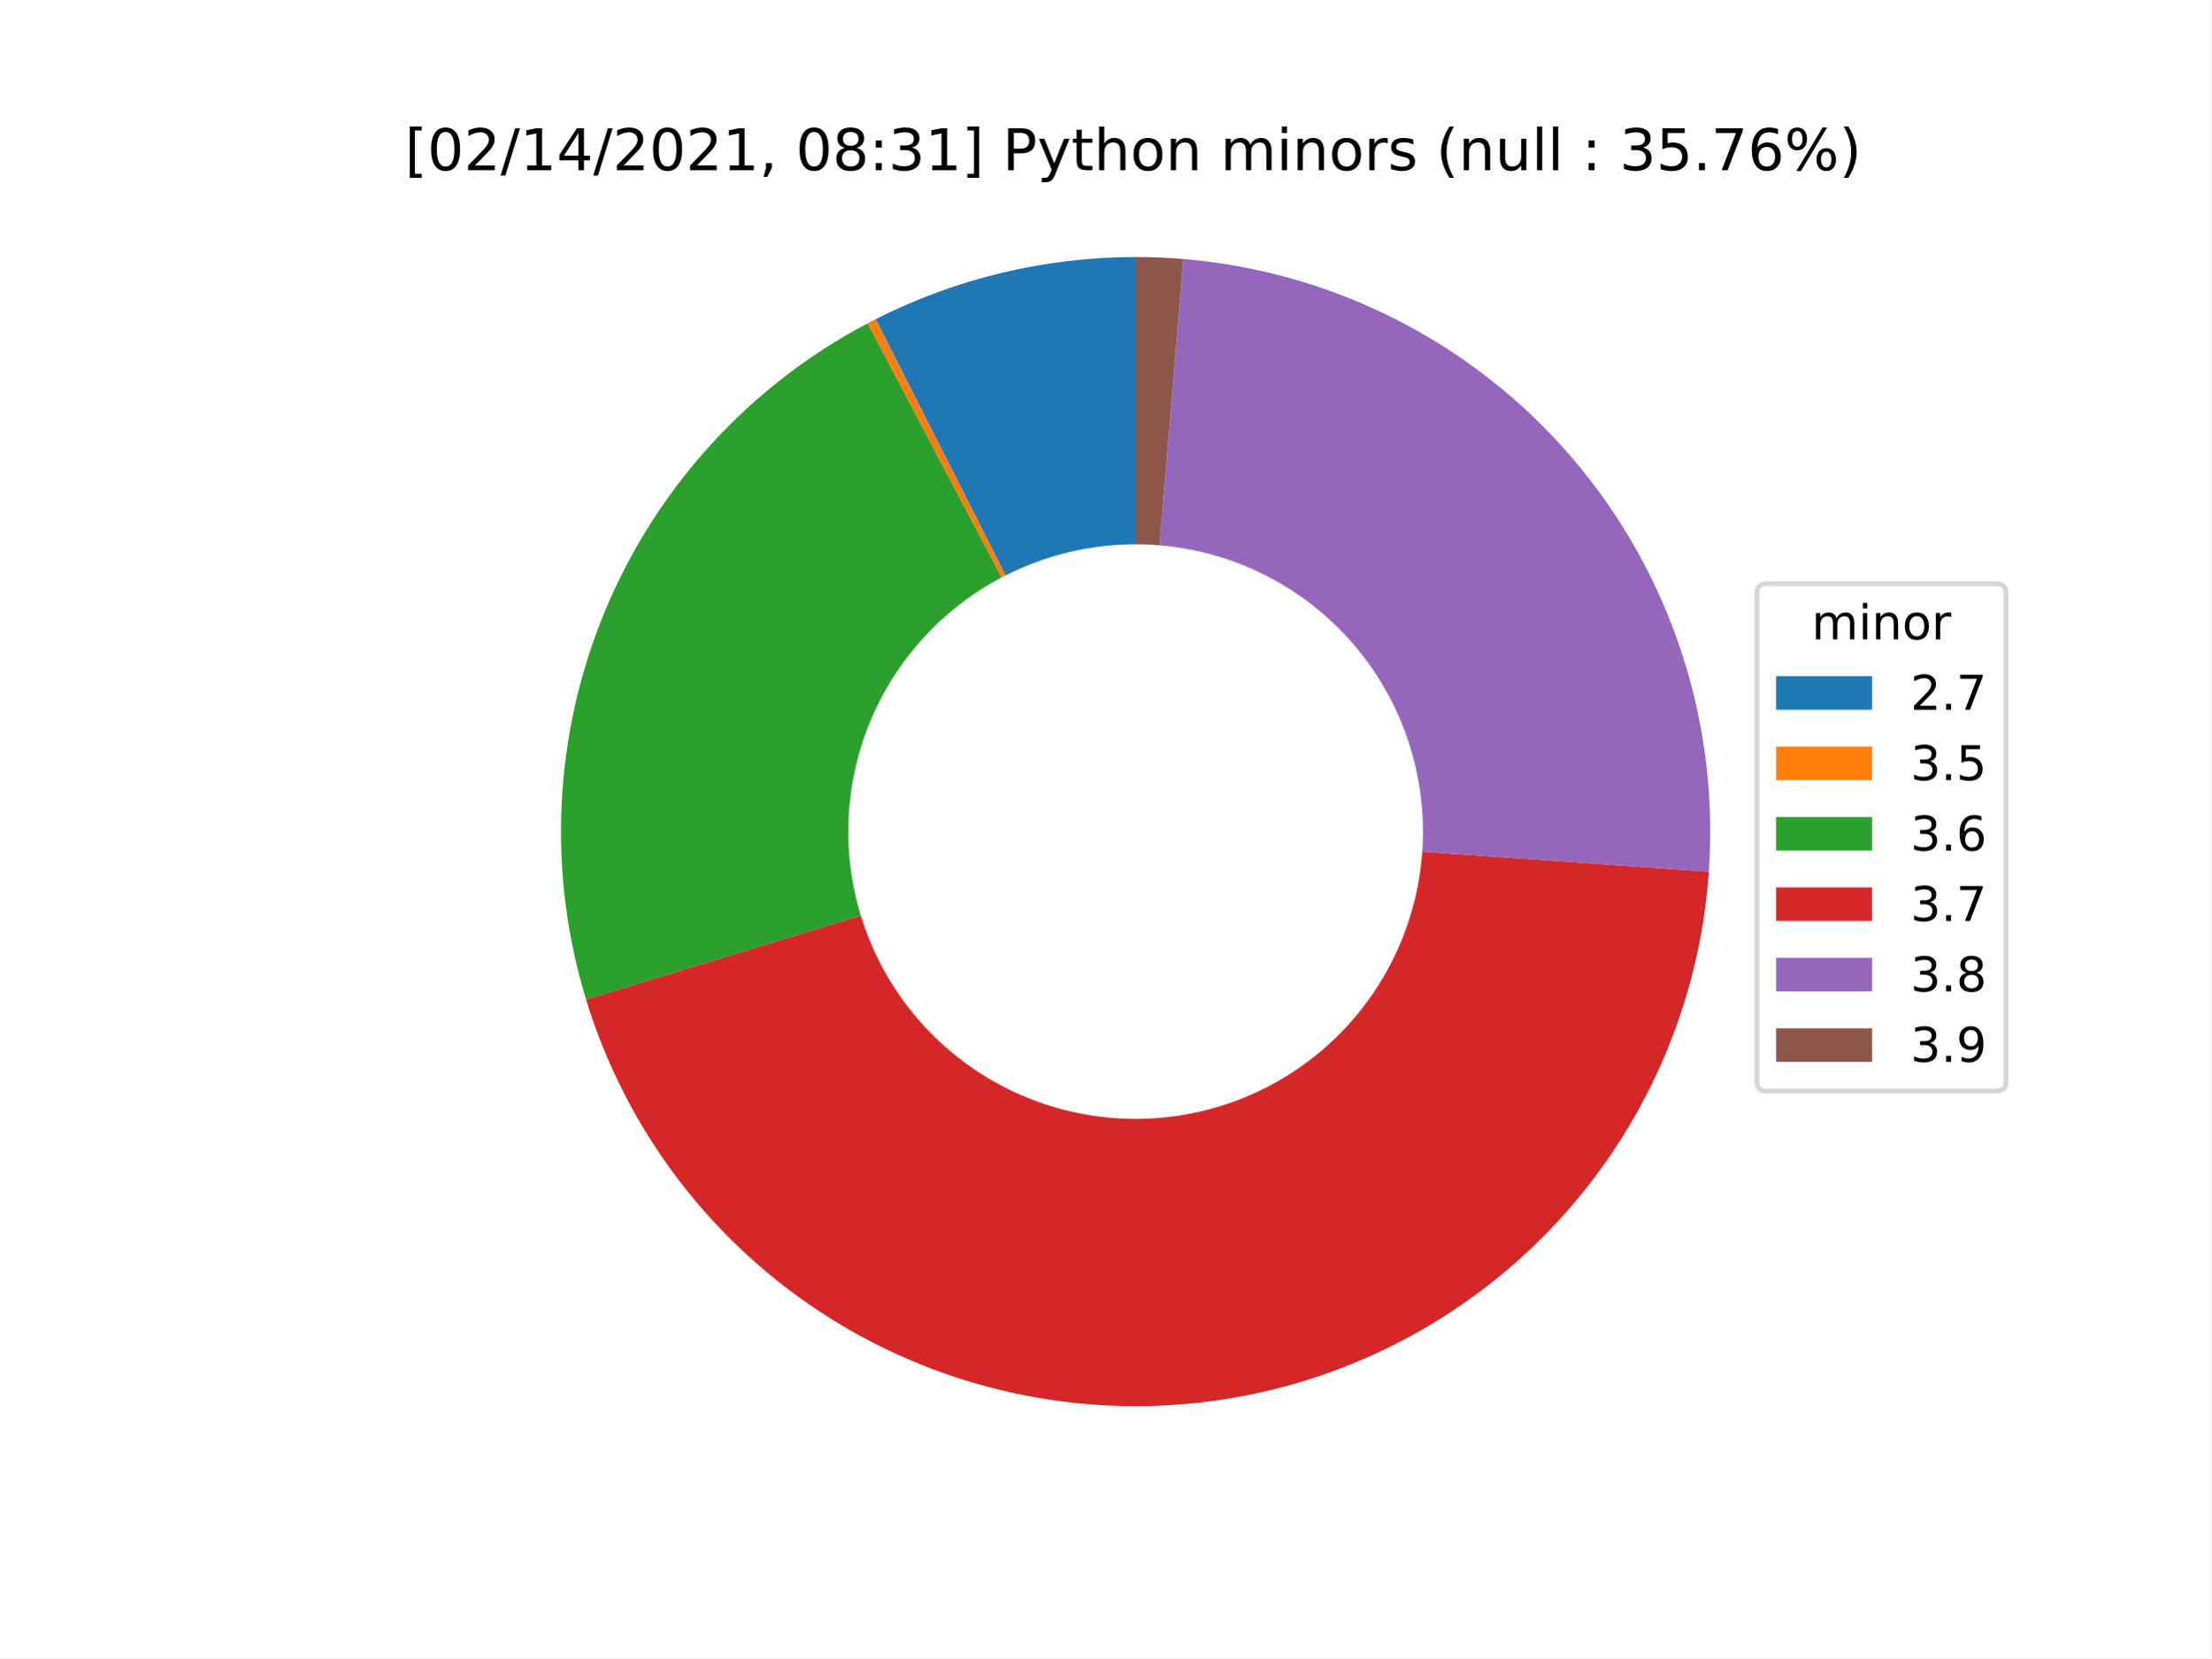
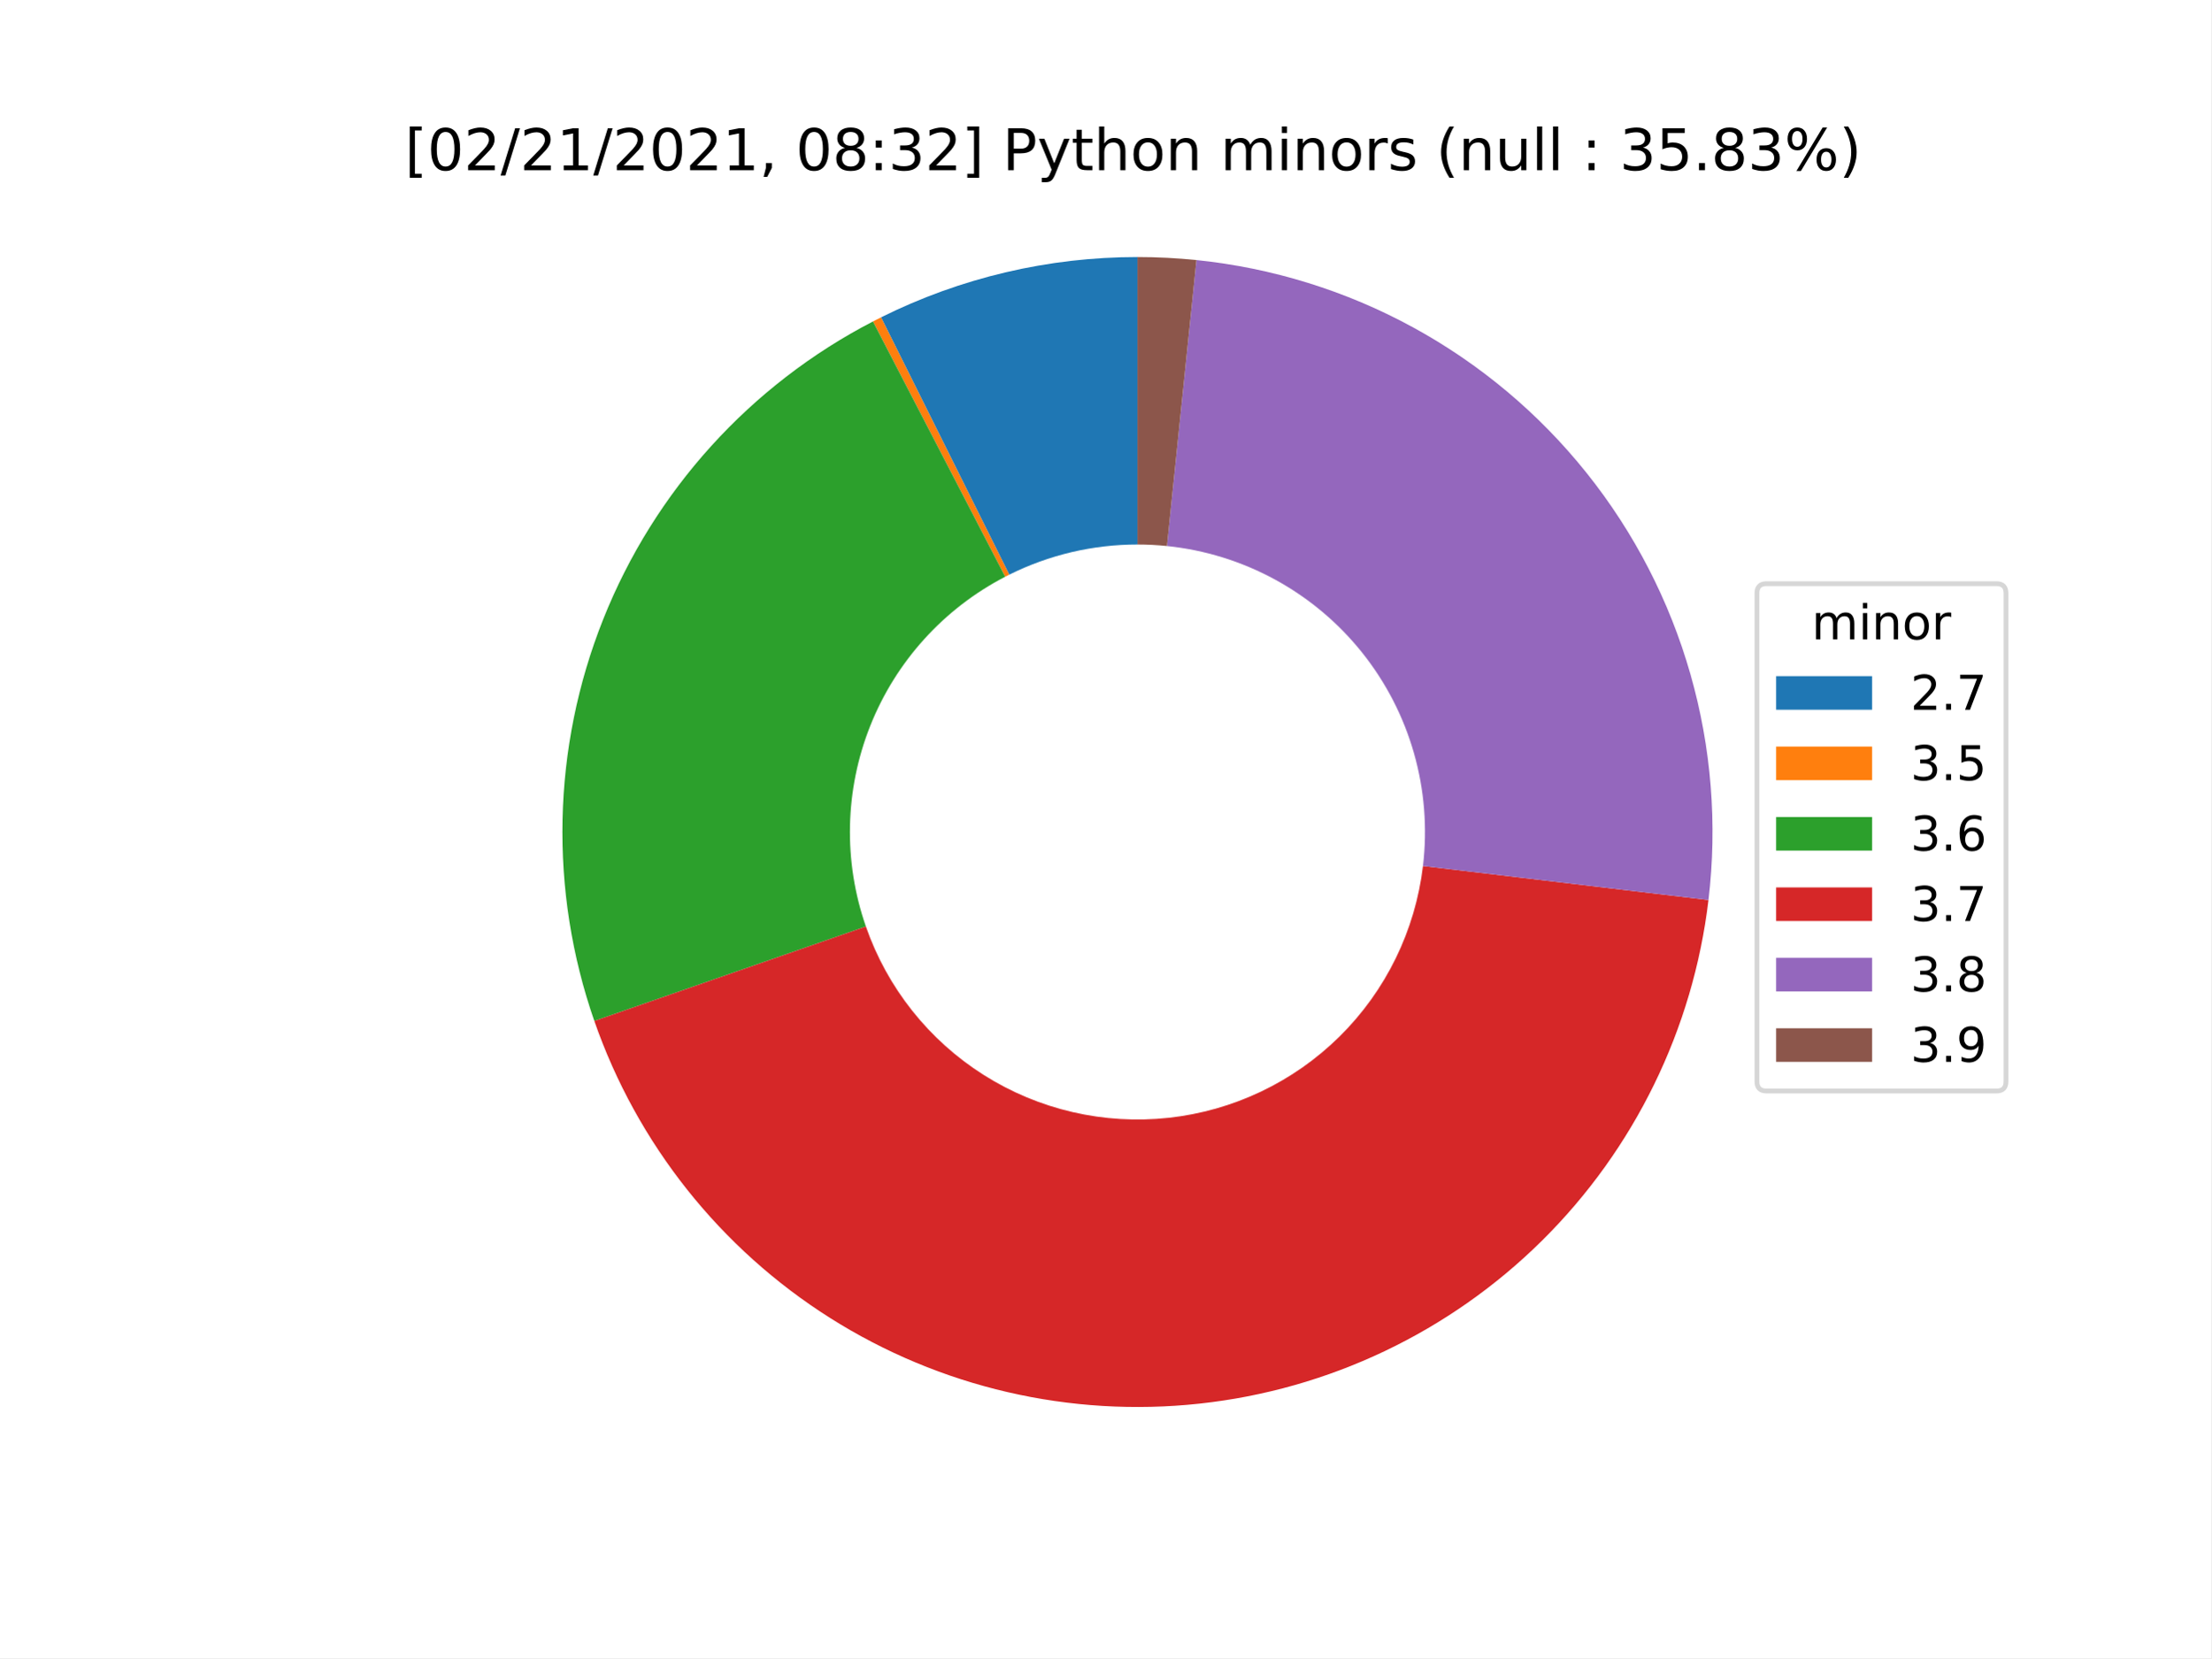
<svg xmlns="http://www.w3.org/2000/svg" xmlns:xlink="http://www.w3.org/1999/xlink" height="345.6pt" version="1.1" viewBox="0 0 460.8 345.6" width="460.8pt">
  <defs>
    <style type="text/css">
*{stroke-linecap:butt;stroke-linejoin:round;}
  </style>
  </defs>
  <g id="figure_1">
    <g id="patch_1">
      <path d="M 0 345.6  L 460.8 345.6  L 460.8 0  L 0 0  z " style="fill:#ffffff;" />
    </g>
    <g id="axes_1">
      <g id="patch_2">
-         <path d="M 236.666 53.568  C 227.283 53.568 217.932 54.671 208.807 56.853  C 199.681 59.036 190.843 62.284 182.476 66.53  L 209.571 119.93  C 213.755 117.807 218.174 116.183 222.736 115.091  C 227.299 114 231.975 113.449 236.666 113.449  L 236.666 53.568  z " style="fill:#1f77b4;" />
+         <path d="M 237.047 53.568  C 227.804 53.568 218.592 54.637 209.595 56.755  C 200.598 58.872 191.875 62.023 183.602 66.145  L 210.325 119.78  C 214.461 117.719 218.822 116.144 223.321 115.085  C 227.82 114.026 232.426 113.492 237.047 113.492  L 237.047 53.568  z " style="fill:#1f77b4;" />
      </g>
      <g id="patch_3">
-         <path d="M 182.476 66.53  C 182.197 66.671 181.919 66.813 181.642 66.957  C 181.364 67.101 181.087 67.245 180.811 67.391  L 208.739 120.36  C 208.877 120.287 209.015 120.215 209.154 120.143  C 209.293 120.071 209.432 120 209.571 119.93  L 182.476 66.53  z " style="fill:#ff7f0e;" />
+         <path d="M 183.602 66.145  C 183.322 66.284 183.042 66.425 182.763 66.567  C 182.484 66.708 182.206 66.851 181.928 66.995  L 209.488 120.205  C 209.627 120.133 209.766 120.062 209.905 119.991  C 210.045 119.92 210.185 119.85 210.325 119.78  L 183.602 66.145  z " style="fill:#ff7f0e;" />
      </g>
      <g id="patch_4">
-         <path d="M 180.811 67.391  C 156.165 80.385 136.81 101.581 126.102 127.303  C 115.395 153.024 113.991 181.693 122.136 208.338  L 179.401 190.834  C 175.329 177.511 176.03 163.177 181.384 150.316  C 186.738 137.455 196.416 126.857 208.739 120.36  L 180.811 67.391  z " style="fill:#2ca02c;" />
+         <path d="M 181.928 66.995  C 156.338 80.25 136.367 102.3 125.705 129.074  C 115.042 155.848 114.387 185.59 123.859 212.808  L 180.453 193.112  C 175.717 179.503 176.045 164.632 181.376 151.245  C 186.707 137.858 196.692 126.832 209.488 120.205  L 181.928 66.995  z " style="fill:#2ca02c;" />
      </g>
      <g id="patch_5">
-         <path d="M 122.136 208.338  C 130.312 235.088 147.608 258.146 171 273.483  C 194.393 288.821 222.435 295.488 250.227 292.321  C 278.019 289.153 303.842 276.347 323.183 256.14  C 342.525 235.933 354.189 209.574 356.137 181.67  L 296.402 177.5  C 295.428 191.452 289.596 204.631 279.925 214.735  C 270.254 224.838 257.343 231.241 243.447 232.825  C 229.551 234.409 215.529 231.075 203.833 223.406  C 192.137 215.738 183.489 204.209 179.401 190.834  L 122.136 208.338  z " style="fill:#d62728;" />
+         <path d="M 123.859 212.808  C 132.766 238.4 150.094 260.23 172.998 274.712  C 195.901 289.193 223.052 295.488 249.991 292.561  C 276.93 289.635 302.096 277.657 321.355 258.595  C 340.614 239.533 352.851 214.491 356.054 187.583  L 296.551 180.499  C 294.949 193.953 288.831 206.474 279.201 216.005  C 269.572 225.536 256.989 231.525 243.519 232.988  C 230.05 234.452 216.474 231.304 205.022 224.063  C 193.571 216.823 184.907 205.908 180.453 193.112  L 123.859 212.808  z " style="fill:#d62728;" />
      </g>
      <g id="patch_6">
-         <path d="M 356.137 181.67  C 358.329 150.274 348.059 119.246 327.569 95.358  C 307.079 71.47 277.976 56.596 246.613 53.982  L 241.639 113.656  C 257.321 114.963 271.872 122.4 282.117 134.344  C 292.362 146.288 297.497 161.802 296.402 177.5  L 356.137 181.67  z " style="fill:#9467bd;" />
+         <path d="M 356.054 187.583  C 357.933 171.799 356.654 155.797 352.289 140.511  C 347.925 125.226 340.563 110.96 330.633 98.548  C 320.702 86.135 308.401 75.821 294.447 68.207  C 280.492 60.594 265.161 55.833 249.349 54.201  L 243.198 113.808  C 251.104 114.624 258.77 117.005 265.747 120.811  C 272.724 124.618 278.875 129.775 283.84 135.981  C 288.805 142.188 292.486 149.321 294.668 156.963  C 296.85 164.606 297.49 172.607 296.551 180.499  L 356.054 187.583  z " style="fill:#9467bd;" />
      </g>
      <g id="patch_7">
-         <path d="M 246.613 53.982  C 244.959 53.844 243.302 53.74 241.644 53.671  C 239.985 53.603 238.326 53.568 236.666 53.568  L 236.666 113.449  C 237.496 113.449 238.326 113.466 239.155 113.5  C 239.984 113.535 240.812 113.587 241.639 113.656  L 246.613 53.982  z " style="fill:#8c564b;" />
+         <path d="M 249.349 54.201  C 247.306 53.99 245.258 53.832 243.206 53.726  C 241.155 53.621 239.101 53.568 237.047 53.568  L 237.047 113.492  C 238.074 113.492 239.101 113.518 240.127 113.571  C 241.153 113.624 242.177 113.703 243.198 113.808  L 249.349 54.201  z " style="fill:#8c564b;" />
      </g>
      <g id="matplotlib.axis_1" />
      <g id="matplotlib.axis_2" />
      <g id="text_1">
        <defs>
          <path d="M 8.594 75.984  L 29.297 75.984  L 29.297 69  L 17.578 69  L 17.578 -6.203  L 29.297 -6.203  L 29.297 -13.188  L 8.594 -13.188  z " id="DejaVuSans-91" />
          <path d="M 31.781 66.406  Q 24.172 66.406 20.328 58.906  Q 16.5 51.422 16.5 36.375  Q 16.5 21.391 20.328 13.891  Q 24.172 6.391 31.781 6.391  Q 39.453 6.391 43.281 13.891  Q 47.125 21.391 47.125 36.375  Q 47.125 51.422 43.281 58.906  Q 39.453 66.406 31.781 66.406  z M 31.781 74.219  Q 44.047 74.219 50.516 64.516  Q 56.984 54.828 56.984 36.375  Q 56.984 17.969 50.516 8.266  Q 44.047 -1.422 31.781 -1.422  Q 19.531 -1.422 13.062 8.266  Q 6.594 17.969 6.594 36.375  Q 6.594 54.828 13.062 64.516  Q 19.531 74.219 31.781 74.219  z " id="DejaVuSans-48" />
          <path d="M 19.188 8.297  L 53.609 8.297  L 53.609 0  L 7.328 0  L 7.328 8.297  Q 12.938 14.109 22.625 23.891  Q 32.328 33.688 34.812 36.531  Q 39.547 41.844 41.422 45.531  Q 43.312 49.219 43.312 52.781  Q 43.312 58.594 39.234 62.25  Q 35.156 65.922 28.609 65.922  Q 23.969 65.922 18.812 64.312  Q 13.672 62.703 7.812 59.422  L 7.812 69.391  Q 13.766 71.781 18.938 73  Q 24.125 74.219 28.422 74.219  Q 39.75 74.219 46.484 68.547  Q 53.219 62.891 53.219 53.422  Q 53.219 48.922 51.531 44.891  Q 49.859 40.875 45.406 35.406  Q 44.188 33.984 37.641 27.219  Q 31.109 20.453 19.188 8.297  z " id="DejaVuSans-50" />
          <path d="M 25.391 72.906  L 33.688 72.906  L 8.297 -9.281  L 0 -9.281  z " id="DejaVuSans-47" />
          <path d="M 12.406 8.297  L 28.516 8.297  L 28.516 63.922  L 10.984 60.406  L 10.984 69.391  L 28.422 72.906  L 38.281 72.906  L 38.281 8.297  L 54.391 8.297  L 54.391 0  L 12.406 0  z " id="DejaVuSans-49" />
-           <path d="M 37.797 64.312  L 12.891 25.391  L 37.797 25.391  z M 35.203 72.906  L 47.609 72.906  L 47.609 25.391  L 58.016 25.391  L 58.016 17.188  L 47.609 17.188  L 47.609 0  L 37.797 0  L 37.797 17.188  L 4.891 17.188  L 4.891 26.703  z " id="DejaVuSans-52" />
          <path d="M 11.719 12.406  L 22.016 12.406  L 22.016 4  L 14.016 -11.625  L 7.719 -11.625  L 11.719 4  z " id="DejaVuSans-44" />
          <path id="DejaVuSans-32" />
          <path d="M 31.781 34.625  Q 24.75 34.625 20.719 30.859  Q 16.703 27.094 16.703 20.516  Q 16.703 13.922 20.719 10.156  Q 24.75 6.391 31.781 6.391  Q 38.812 6.391 42.859 10.172  Q 46.922 13.969 46.922 20.516  Q 46.922 27.094 42.891 30.859  Q 38.875 34.625 31.781 34.625  z M 21.922 38.812  Q 15.578 40.375 12.031 44.719  Q 8.5 49.078 8.5 55.328  Q 8.5 64.062 14.719 69.141  Q 20.953 74.219 31.781 74.219  Q 42.672 74.219 48.875 69.141  Q 55.078 64.062 55.078 55.328  Q 55.078 49.078 51.531 44.719  Q 48 40.375 41.703 38.812  Q 48.828 37.156 52.797 32.312  Q 56.781 27.484 56.781 20.516  Q 56.781 9.906 50.312 4.234  Q 43.844 -1.422 31.781 -1.422  Q 19.734 -1.422 13.25 4.234  Q 6.781 9.906 6.781 20.516  Q 6.781 27.484 10.781 32.312  Q 14.797 37.156 21.922 38.812  z M 18.312 54.391  Q 18.312 48.734 21.844 45.562  Q 25.391 42.391 31.781 42.391  Q 38.141 42.391 41.719 45.562  Q 45.312 48.734 45.312 54.391  Q 45.312 60.062 41.719 63.234  Q 38.141 66.406 31.781 66.406  Q 25.391 66.406 21.844 63.234  Q 18.312 60.062 18.312 54.391  z " id="DejaVuSans-56" />
          <path d="M 11.719 12.406  L 22.016 12.406  L 22.016 0  L 11.719 0  z M 11.719 51.703  L 22.016 51.703  L 22.016 39.312  L 11.719 39.312  z " id="DejaVuSans-58" />
          <path d="M 40.578 39.312  Q 47.656 37.797 51.625 33  Q 55.609 28.219 55.609 21.188  Q 55.609 10.406 48.188 4.484  Q 40.766 -1.422 27.094 -1.422  Q 22.516 -1.422 17.656 -0.516  Q 12.797 0.391 7.625 2.203  L 7.625 11.719  Q 11.719 9.328 16.594 8.109  Q 21.484 6.891 26.812 6.891  Q 36.078 6.891 40.938 10.547  Q 45.797 14.203 45.797 21.188  Q 45.797 27.641 41.281 31.266  Q 36.766 34.906 28.719 34.906  L 20.219 34.906  L 20.219 43.016  L 29.109 43.016  Q 36.375 43.016 40.234 45.922  Q 44.094 48.828 44.094 54.297  Q 44.094 59.906 40.109 62.906  Q 36.141 65.922 28.719 65.922  Q 24.656 65.922 20.016 65.031  Q 15.375 64.156 9.812 62.312  L 9.812 71.094  Q 15.438 72.656 20.344 73.438  Q 25.25 74.219 29.594 74.219  Q 40.828 74.219 47.359 69.109  Q 53.906 64.016 53.906 55.328  Q 53.906 49.266 50.438 45.094  Q 46.969 40.922 40.578 39.312  z " id="DejaVuSans-51" />
          <path d="M 30.422 75.984  L 30.422 -13.188  L 9.719 -13.188  L 9.719 -6.203  L 21.391 -6.203  L 21.391 69  L 9.719 69  L 9.719 75.984  z " id="DejaVuSans-93" />
          <path d="M 19.672 64.797  L 19.672 37.406  L 32.078 37.406  Q 38.969 37.406 42.719 40.969  Q 46.484 44.531 46.484 51.125  Q 46.484 57.672 42.719 61.234  Q 38.969 64.797 32.078 64.797  z M 9.812 72.906  L 32.078 72.906  Q 44.344 72.906 50.609 67.359  Q 56.891 61.812 56.891 51.125  Q 56.891 40.328 50.609 34.812  Q 44.344 29.297 32.078 29.297  L 19.672 29.297  L 19.672 0  L 9.812 0  z " id="DejaVuSans-80" />
          <path d="M 32.172 -5.078  Q 28.375 -14.844 24.75 -17.812  Q 21.141 -20.797 15.094 -20.797  L 7.906 -20.797  L 7.906 -13.281  L 13.188 -13.281  Q 16.891 -13.281 18.938 -11.516  Q 21 -9.766 23.484 -3.219  L 25.094 0.875  L 2.984 54.688  L 12.5 54.688  L 29.594 11.922  L 46.688 54.688  L 56.203 54.688  z " id="DejaVuSans-121" />
          <path d="M 18.312 70.219  L 18.312 54.688  L 36.812 54.688  L 36.812 47.703  L 18.312 47.703  L 18.312 18.016  Q 18.312 11.328 20.141 9.422  Q 21.969 7.516 27.594 7.516  L 36.812 7.516  L 36.812 0  L 27.594 0  Q 17.188 0 13.234 3.875  Q 9.281 7.766 9.281 18.016  L 9.281 47.703  L 2.688 47.703  L 2.688 54.688  L 9.281 54.688  L 9.281 70.219  z " id="DejaVuSans-116" />
          <path d="M 54.891 33.016  L 54.891 0  L 45.906 0  L 45.906 32.719  Q 45.906 40.484 42.875 44.328  Q 39.844 48.188 33.797 48.188  Q 26.516 48.188 22.312 43.547  Q 18.109 38.922 18.109 30.906  L 18.109 0  L 9.078 0  L 9.078 75.984  L 18.109 75.984  L 18.109 46.188  Q 21.344 51.125 25.703 53.562  Q 30.078 56 35.797 56  Q 45.219 56 50.047 50.172  Q 54.891 44.344 54.891 33.016  z " id="DejaVuSans-104" />
          <path d="M 30.609 48.391  Q 23.391 48.391 19.188 42.75  Q 14.984 37.109 14.984 27.297  Q 14.984 17.484 19.156 11.844  Q 23.344 6.203 30.609 6.203  Q 37.797 6.203 41.984 11.859  Q 46.188 17.531 46.188 27.297  Q 46.188 37.016 41.984 42.703  Q 37.797 48.391 30.609 48.391  z M 30.609 56  Q 42.328 56 49.016 48.375  Q 55.719 40.766 55.719 27.297  Q 55.719 13.875 49.016 6.219  Q 42.328 -1.422 30.609 -1.422  Q 18.844 -1.422 12.172 6.219  Q 5.516 13.875 5.516 27.297  Q 5.516 40.766 12.172 48.375  Q 18.844 56 30.609 56  z " id="DejaVuSans-111" />
          <path d="M 54.891 33.016  L 54.891 0  L 45.906 0  L 45.906 32.719  Q 45.906 40.484 42.875 44.328  Q 39.844 48.188 33.797 48.188  Q 26.516 48.188 22.312 43.547  Q 18.109 38.922 18.109 30.906  L 18.109 0  L 9.078 0  L 9.078 54.688  L 18.109 54.688  L 18.109 46.188  Q 21.344 51.125 25.703 53.562  Q 30.078 56 35.797 56  Q 45.219 56 50.047 50.172  Q 54.891 44.344 54.891 33.016  z " id="DejaVuSans-110" />
          <path d="M 52 44.188  Q 55.375 50.25 60.062 53.125  Q 64.75 56 71.094 56  Q 79.641 56 84.281 50.016  Q 88.922 44.047 88.922 33.016  L 88.922 0  L 79.891 0  L 79.891 32.719  Q 79.891 40.578 77.094 44.375  Q 74.312 48.188 68.609 48.188  Q 61.625 48.188 57.562 43.547  Q 53.516 38.922 53.516 30.906  L 53.516 0  L 44.484 0  L 44.484 32.719  Q 44.484 40.625 41.703 44.406  Q 38.922 48.188 33.109 48.188  Q 26.219 48.188 22.156 43.531  Q 18.109 38.875 18.109 30.906  L 18.109 0  L 9.078 0  L 9.078 54.688  L 18.109 54.688  L 18.109 46.188  Q 21.188 51.219 25.484 53.609  Q 29.781 56 35.688 56  Q 41.656 56 45.828 52.969  Q 50 49.953 52 44.188  z " id="DejaVuSans-109" />
          <path d="M 9.422 54.688  L 18.406 54.688  L 18.406 0  L 9.422 0  z M 9.422 75.984  L 18.406 75.984  L 18.406 64.594  L 9.422 64.594  z " id="DejaVuSans-105" />
          <path d="M 41.109 46.297  Q 39.594 47.172 37.812 47.578  Q 36.031 48 33.891 48  Q 26.266 48 22.188 43.047  Q 18.109 38.094 18.109 28.812  L 18.109 0  L 9.078 0  L 9.078 54.688  L 18.109 54.688  L 18.109 46.188  Q 20.953 51.172 25.484 53.578  Q 30.031 56 36.531 56  Q 37.453 56 38.578 55.875  Q 39.703 55.766 41.062 55.516  z " id="DejaVuSans-114" />
          <path d="M 44.281 53.078  L 44.281 44.578  Q 40.484 46.531 36.375 47.5  Q 32.281 48.484 27.875 48.484  Q 21.188 48.484 17.844 46.438  Q 14.5 44.391 14.5 40.281  Q 14.5 37.156 16.891 35.375  Q 19.281 33.594 26.516 31.984  L 29.594 31.297  Q 39.156 29.25 43.188 25.516  Q 47.219 21.781 47.219 15.094  Q 47.219 7.469 41.188 3.016  Q 35.156 -1.422 24.609 -1.422  Q 20.219 -1.422 15.453 -0.562  Q 10.688 0.297 5.422 2  L 5.422 11.281  Q 10.406 8.688 15.234 7.391  Q 20.062 6.109 24.812 6.109  Q 31.156 6.109 34.562 8.281  Q 37.984 10.453 37.984 14.406  Q 37.984 18.062 35.516 20.016  Q 33.062 21.969 24.703 23.781  L 21.578 24.516  Q 13.234 26.266 9.516 29.906  Q 5.812 33.547 5.812 39.891  Q 5.812 47.609 11.281 51.797  Q 16.75 56 26.812 56  Q 31.781 56 36.172 55.266  Q 40.578 54.547 44.281 53.078  z " id="DejaVuSans-115" />
          <path d="M 31 75.875  Q 24.469 64.656 21.281 53.656  Q 18.109 42.672 18.109 31.391  Q 18.109 20.125 21.312 9.062  Q 24.516 -2 31 -13.188  L 23.188 -13.188  Q 15.875 -1.703 12.234 9.375  Q 8.594 20.453 8.594 31.391  Q 8.594 42.281 12.203 53.312  Q 15.828 64.359 23.188 75.875  z " id="DejaVuSans-40" />
          <path d="M 8.5 21.578  L 8.5 54.688  L 17.484 54.688  L 17.484 21.922  Q 17.484 14.156 20.5 10.266  Q 23.531 6.391 29.594 6.391  Q 36.859 6.391 41.078 11.031  Q 45.312 15.672 45.312 23.688  L 45.312 54.688  L 54.297 54.688  L 54.297 0  L 45.312 0  L 45.312 8.406  Q 42.047 3.422 37.719 1  Q 33.406 -1.422 27.688 -1.422  Q 18.266 -1.422 13.375 4.438  Q 8.5 10.297 8.5 21.578  z M 31.109 56  z " id="DejaVuSans-117" />
          <path d="M 9.422 75.984  L 18.406 75.984  L 18.406 0  L 9.422 0  z " id="DejaVuSans-108" />
          <path d="M 10.797 72.906  L 49.516 72.906  L 49.516 64.594  L 19.828 64.594  L 19.828 46.734  Q 21.969 47.469 24.109 47.828  Q 26.266 48.188 28.422 48.188  Q 40.625 48.188 47.75 41.5  Q 54.891 34.812 54.891 23.391  Q 54.891 11.625 47.562 5.094  Q 40.234 -1.422 26.906 -1.422  Q 22.312 -1.422 17.547 -0.641  Q 12.797 0.141 7.719 1.703  L 7.719 11.625  Q 12.109 9.234 16.797 8.062  Q 21.484 6.891 26.703 6.891  Q 35.156 6.891 40.078 11.328  Q 45.016 15.766 45.016 23.391  Q 45.016 31 40.078 35.438  Q 35.156 39.891 26.703 39.891  Q 22.75 39.891 18.812 39.016  Q 14.891 38.141 10.797 36.281  z " id="DejaVuSans-53" />
          <path d="M 10.688 12.406  L 21 12.406  L 21 0  L 10.688 0  z " id="DejaVuSans-46" />
-           <path d="M 8.203 72.906  L 55.078 72.906  L 55.078 68.703  L 28.609 0  L 18.312 0  L 43.219 64.594  L 8.203 64.594  z " id="DejaVuSans-55" />
-           <path d="M 33.016 40.375  Q 26.375 40.375 22.484 35.828  Q 18.609 31.297 18.609 23.391  Q 18.609 15.531 22.484 10.953  Q 26.375 6.391 33.016 6.391  Q 39.656 6.391 43.531 10.953  Q 47.406 15.531 47.406 23.391  Q 47.406 31.297 43.531 35.828  Q 39.656 40.375 33.016 40.375  z M 52.594 71.297  L 52.594 62.312  Q 48.875 64.062 45.094 64.984  Q 41.312 65.922 37.594 65.922  Q 27.828 65.922 22.672 59.328  Q 17.531 52.734 16.797 39.406  Q 19.672 43.656 24.016 45.922  Q 28.375 48.188 33.594 48.188  Q 44.578 48.188 50.953 41.516  Q 57.328 34.859 57.328 23.391  Q 57.328 12.156 50.688 5.359  Q 44.047 -1.422 33.016 -1.422  Q 20.359 -1.422 13.672 8.266  Q 6.984 17.969 6.984 36.375  Q 6.984 53.656 15.188 63.938  Q 23.391 74.219 37.203 74.219  Q 40.922 74.219 44.703 73.484  Q 48.484 72.75 52.594 71.297  z " id="DejaVuSans-54" />
          <path d="M 72.703 32.078  Q 68.453 32.078 66.031 28.469  Q 63.625 24.859 63.625 18.406  Q 63.625 12.062 66.031 8.422  Q 68.453 4.781 72.703 4.781  Q 76.859 4.781 79.266 8.422  Q 81.688 12.062 81.688 18.406  Q 81.688 24.812 79.266 28.438  Q 76.859 32.078 72.703 32.078  z M 72.703 38.281  Q 80.422 38.281 84.953 32.906  Q 89.5 27.547 89.5 18.406  Q 89.5 9.281 84.938 3.922  Q 80.375 -1.422 72.703 -1.422  Q 64.891 -1.422 60.344 3.922  Q 55.812 9.281 55.812 18.406  Q 55.812 27.594 60.375 32.938  Q 64.938 38.281 72.703 38.281  z M 22.312 68.016  Q 18.109 68.016 15.688 64.375  Q 13.281 60.75 13.281 54.391  Q 13.281 47.953 15.672 44.328  Q 18.062 40.719 22.312 40.719  Q 26.562 40.719 28.969 44.328  Q 31.391 47.953 31.391 54.391  Q 31.391 60.688 28.953 64.344  Q 26.516 68.016 22.312 68.016  z M 66.406 74.219  L 74.219 74.219  L 28.609 -1.422  L 20.797 -1.422  z M 22.312 74.219  Q 30.031 74.219 34.609 68.875  Q 39.203 63.531 39.203 54.391  Q 39.203 45.172 34.641 39.844  Q 30.078 34.516 22.312 34.516  Q 14.547 34.516 10.031 39.859  Q 5.516 45.219 5.516 54.391  Q 5.516 63.484 10.047 68.844  Q 14.594 74.219 22.312 74.219  z " id="DejaVuSans-37" />
          <path d="M 8.016 75.875  L 15.828 75.875  Q 23.141 64.359 26.781 53.312  Q 30.422 42.281 30.422 31.391  Q 30.422 20.453 26.781 9.375  Q 23.141 -1.703 15.828 -13.188  L 8.016 -13.188  Q 14.5 -2 17.703 9.062  Q 20.906 20.125 20.906 31.391  Q 20.906 42.672 17.703 53.656  Q 14.5 64.656 8.016 75.875  z " id="DejaVuSans-41" />
        </defs>
        <g transform="translate(84.36187 35.472)scale(0.12 -0.12)">
          <use xlink:href="#DejaVuSans-91" />
          <use x="39.014" xlink:href="#DejaVuSans-48" />
          <use x="102.637" xlink:href="#DejaVuSans-50" />
          <use x="166.26" xlink:href="#DejaVuSans-47" />
-           <use x="199.951" xlink:href="#DejaVuSans-49" />
-           <use x="263.574" xlink:href="#DejaVuSans-52" />
+           <use x="199.951" xlink:href="#DejaVuSans-50" />
+           <use x="263.574" xlink:href="#DejaVuSans-49" />
          <use x="327.197" xlink:href="#DejaVuSans-47" />
          <use x="360.889" xlink:href="#DejaVuSans-50" />
          <use x="424.512" xlink:href="#DejaVuSans-48" />
          <use x="488.135" xlink:href="#DejaVuSans-50" />
          <use x="551.758" xlink:href="#DejaVuSans-49" />
          <use x="615.381" xlink:href="#DejaVuSans-44" />
          <use x="647.168" xlink:href="#DejaVuSans-32" />
          <use x="678.955" xlink:href="#DejaVuSans-48" />
          <use x="742.578" xlink:href="#DejaVuSans-56" />
          <use x="806.201" xlink:href="#DejaVuSans-58" />
          <use x="839.893" xlink:href="#DejaVuSans-51" />
-           <use x="903.516" xlink:href="#DejaVuSans-49" />
+           <use x="903.516" xlink:href="#DejaVuSans-50" />
          <use x="967.139" xlink:href="#DejaVuSans-93" />
          <use x="1006.152" xlink:href="#DejaVuSans-32" />
          <use x="1037.939" xlink:href="#DejaVuSans-80" />
          <use x="1098.242" xlink:href="#DejaVuSans-121" />
          <use x="1157.422" xlink:href="#DejaVuSans-116" />
          <use x="1196.631" xlink:href="#DejaVuSans-104" />
          <use x="1260.01" xlink:href="#DejaVuSans-111" />
          <use x="1321.191" xlink:href="#DejaVuSans-110" />
          <use x="1384.57" xlink:href="#DejaVuSans-32" />
          <use x="1416.357" xlink:href="#DejaVuSans-109" />
          <use x="1513.77" xlink:href="#DejaVuSans-105" />
          <use x="1541.553" xlink:href="#DejaVuSans-110" />
          <use x="1604.932" xlink:href="#DejaVuSans-111" />
          <use x="1666.113" xlink:href="#DejaVuSans-114" />
          <use x="1707.227" xlink:href="#DejaVuSans-115" />
          <use x="1759.326" xlink:href="#DejaVuSans-32" />
          <use x="1791.113" xlink:href="#DejaVuSans-40" />
          <use x="1830.127" xlink:href="#DejaVuSans-110" />
          <use x="1893.506" xlink:href="#DejaVuSans-117" />
          <use x="1956.885" xlink:href="#DejaVuSans-108" />
          <use x="1984.668" xlink:href="#DejaVuSans-108" />
          <use x="2012.451" xlink:href="#DejaVuSans-32" />
          <use x="2044.238" xlink:href="#DejaVuSans-58" />
          <use x="2077.93" xlink:href="#DejaVuSans-32" />
          <use x="2109.717" xlink:href="#DejaVuSans-51" />
          <use x="2173.34" xlink:href="#DejaVuSans-53" />
          <use x="2236.963" xlink:href="#DejaVuSans-46" />
-           <use x="2268.75" xlink:href="#DejaVuSans-55" />
-           <use x="2332.373" xlink:href="#DejaVuSans-54" />
+           <use x="2268.75" xlink:href="#DejaVuSans-56" />
+           <use x="2332.373" xlink:href="#DejaVuSans-51" />
          <use x="2395.996" xlink:href="#DejaVuSans-37" />
          <use x="2491.016" xlink:href="#DejaVuSans-41" />
        </g>
      </g>
      <g id="legend_1">
        <g id="patch_8">
          <path d="M 368.152 227.401  L 416.055 227.401  Q 418.055 227.401 418.055 225.401  L 418.055 123.655  Q 418.055 121.655 416.055 121.655  L 368.152 121.655  Q 366.152 121.655 366.152 123.655  L 366.152 225.401  Q 366.152 227.401 368.152 227.401  z " style="fill:#ffffff;opacity:0.8;stroke:#cccccc;stroke-linejoin:miter;" />
        </g>
        <g id="text_2">
          <g transform="translate(377.5606 133.253)scale(0.1 -0.1)">
            <use xlink:href="#DejaVuSans-109" />
            <use x="97.412" xlink:href="#DejaVuSans-105" />
            <use x="125.195" xlink:href="#DejaVuSans-110" />
            <use x="188.574" xlink:href="#DejaVuSans-111" />
            <use x="249.756" xlink:href="#DejaVuSans-114" />
          </g>
        </g>
        <g id="patch_9">
          <path d="M 370.152 147.931  L 390.152 147.931  L 390.152 140.931  L 370.152 140.931  z " style="fill:#1f77b4;" />
        </g>
        <g id="text_3">
+           <defs>
+             <path d="M 8.203 72.906  L 55.078 72.906  L 55.078 68.703  L 28.609 0  L 18.312 0  L 43.219 64.594  L 8.203 64.594  z " id="DejaVuSans-55" />
+           </defs>
          <g transform="translate(398.152 147.9311)scale(0.1 -0.1)">
            <use xlink:href="#DejaVuSans-50" />
            <use x="63.623" xlink:href="#DejaVuSans-46" />
            <use x="95.41" xlink:href="#DejaVuSans-55" />
          </g>
        </g>
        <g id="patch_10">
          <path d="M 370.152 162.609  L 390.152 162.609  L 390.152 155.609  L 370.152 155.609  z " style="fill:#ff7f0e;" />
        </g>
        <g id="text_4">
          <g transform="translate(398.152 162.6093)scale(0.1 -0.1)">
            <use xlink:href="#DejaVuSans-51" />
            <use x="63.623" xlink:href="#DejaVuSans-46" />
            <use x="95.41" xlink:href="#DejaVuSans-53" />
          </g>
        </g>
        <g id="patch_11">
          <path d="M 370.152 177.287  L 390.152 177.287  L 390.152 170.287  L 370.152 170.287  z " style="fill:#2ca02c;" />
        </g>
        <g id="text_5">
+           <defs>
+             <path d="M 33.016 40.375  Q 26.375 40.375 22.484 35.828  Q 18.609 31.297 18.609 23.391  Q 18.609 15.531 22.484 10.953  Q 26.375 6.391 33.016 6.391  Q 39.656 6.391 43.531 10.953  Q 47.406 15.531 47.406 23.391  Q 47.406 31.297 43.531 35.828  Q 39.656 40.375 33.016 40.375  z M 52.594 71.297  L 52.594 62.312  Q 48.875 64.062 45.094 64.984  Q 41.312 65.922 37.594 65.922  Q 27.828 65.922 22.672 59.328  Q 17.531 52.734 16.797 39.406  Q 19.672 43.656 24.016 45.922  Q 28.375 48.188 33.594 48.188  Q 44.578 48.188 50.953 41.516  Q 57.328 34.859 57.328 23.391  Q 57.328 12.156 50.688 5.359  Q 44.047 -1.422 33.016 -1.422  Q 20.359 -1.422 13.672 8.266  Q 6.984 17.969 6.984 36.375  Q 6.984 53.656 15.188 63.938  Q 23.391 74.219 37.203 74.219  Q 40.922 74.219 44.703 73.484  Q 48.484 72.75 52.594 71.297  z " id="DejaVuSans-54" />
+           </defs>
          <g transform="translate(398.152 177.2874)scale(0.1 -0.1)">
            <use xlink:href="#DejaVuSans-51" />
            <use x="63.623" xlink:href="#DejaVuSans-46" />
            <use x="95.41" xlink:href="#DejaVuSans-54" />
          </g>
        </g>
        <g id="patch_12">
          <path d="M 370.152 191.965  L 390.152 191.965  L 390.152 184.965  L 370.152 184.965  z " style="fill:#d62728;" />
        </g>
        <g id="text_6">
          <g transform="translate(398.152 191.9655)scale(0.1 -0.1)">
            <use xlink:href="#DejaVuSans-51" />
            <use x="63.623" xlink:href="#DejaVuSans-46" />
            <use x="95.41" xlink:href="#DejaVuSans-55" />
          </g>
        </g>
        <g id="patch_13">
          <path d="M 370.152 206.644  L 390.152 206.644  L 390.152 199.644  L 370.152 199.644  z " style="fill:#9467bd;" />
        </g>
        <g id="text_7">
          <g transform="translate(398.152 206.6436)scale(0.1 -0.1)">
            <use xlink:href="#DejaVuSans-51" />
            <use x="63.623" xlink:href="#DejaVuSans-46" />
            <use x="95.41" xlink:href="#DejaVuSans-56" />
          </g>
        </g>
        <g id="patch_14">
          <path d="M 370.152 221.322  L 390.152 221.322  L 390.152 214.322  L 370.152 214.322  z " style="fill:#8c564b;" />
        </g>
        <g id="text_8">
          <defs>
            <path d="M 10.984 1.516  L 10.984 10.5  Q 14.703 8.734 18.5 7.812  Q 22.312 6.891 25.984 6.891  Q 35.75 6.891 40.891 13.453  Q 46.047 20.016 46.781 33.406  Q 43.953 29.203 39.594 26.953  Q 35.25 24.703 29.984 24.703  Q 19.047 24.703 12.672 31.312  Q 6.297 37.938 6.297 49.422  Q 6.297 60.641 12.938 67.422  Q 19.578 74.219 30.609 74.219  Q 43.266 74.219 49.922 64.516  Q 56.594 54.828 56.594 36.375  Q 56.594 19.141 48.406 8.859  Q 40.234 -1.422 26.422 -1.422  Q 22.703 -1.422 18.891 -0.688  Q 15.094 0.047 10.984 1.516  z M 30.609 32.422  Q 37.25 32.422 41.125 36.953  Q 45.016 41.5 45.016 49.422  Q 45.016 57.281 41.125 61.844  Q 37.25 66.406 30.609 66.406  Q 23.969 66.406 20.094 61.844  Q 16.219 57.281 16.219 49.422  Q 16.219 41.5 20.094 36.953  Q 23.969 32.422 30.609 32.422  z " id="DejaVuSans-57" />
          </defs>
          <g transform="translate(398.152 221.3218)scale(0.1 -0.1)">
            <use xlink:href="#DejaVuSans-51" />
            <use x="63.623" xlink:href="#DejaVuSans-46" />
            <use x="95.41" xlink:href="#DejaVuSans-57" />
          </g>
        </g>
      </g>
    </g>
  </g>
</svg>
